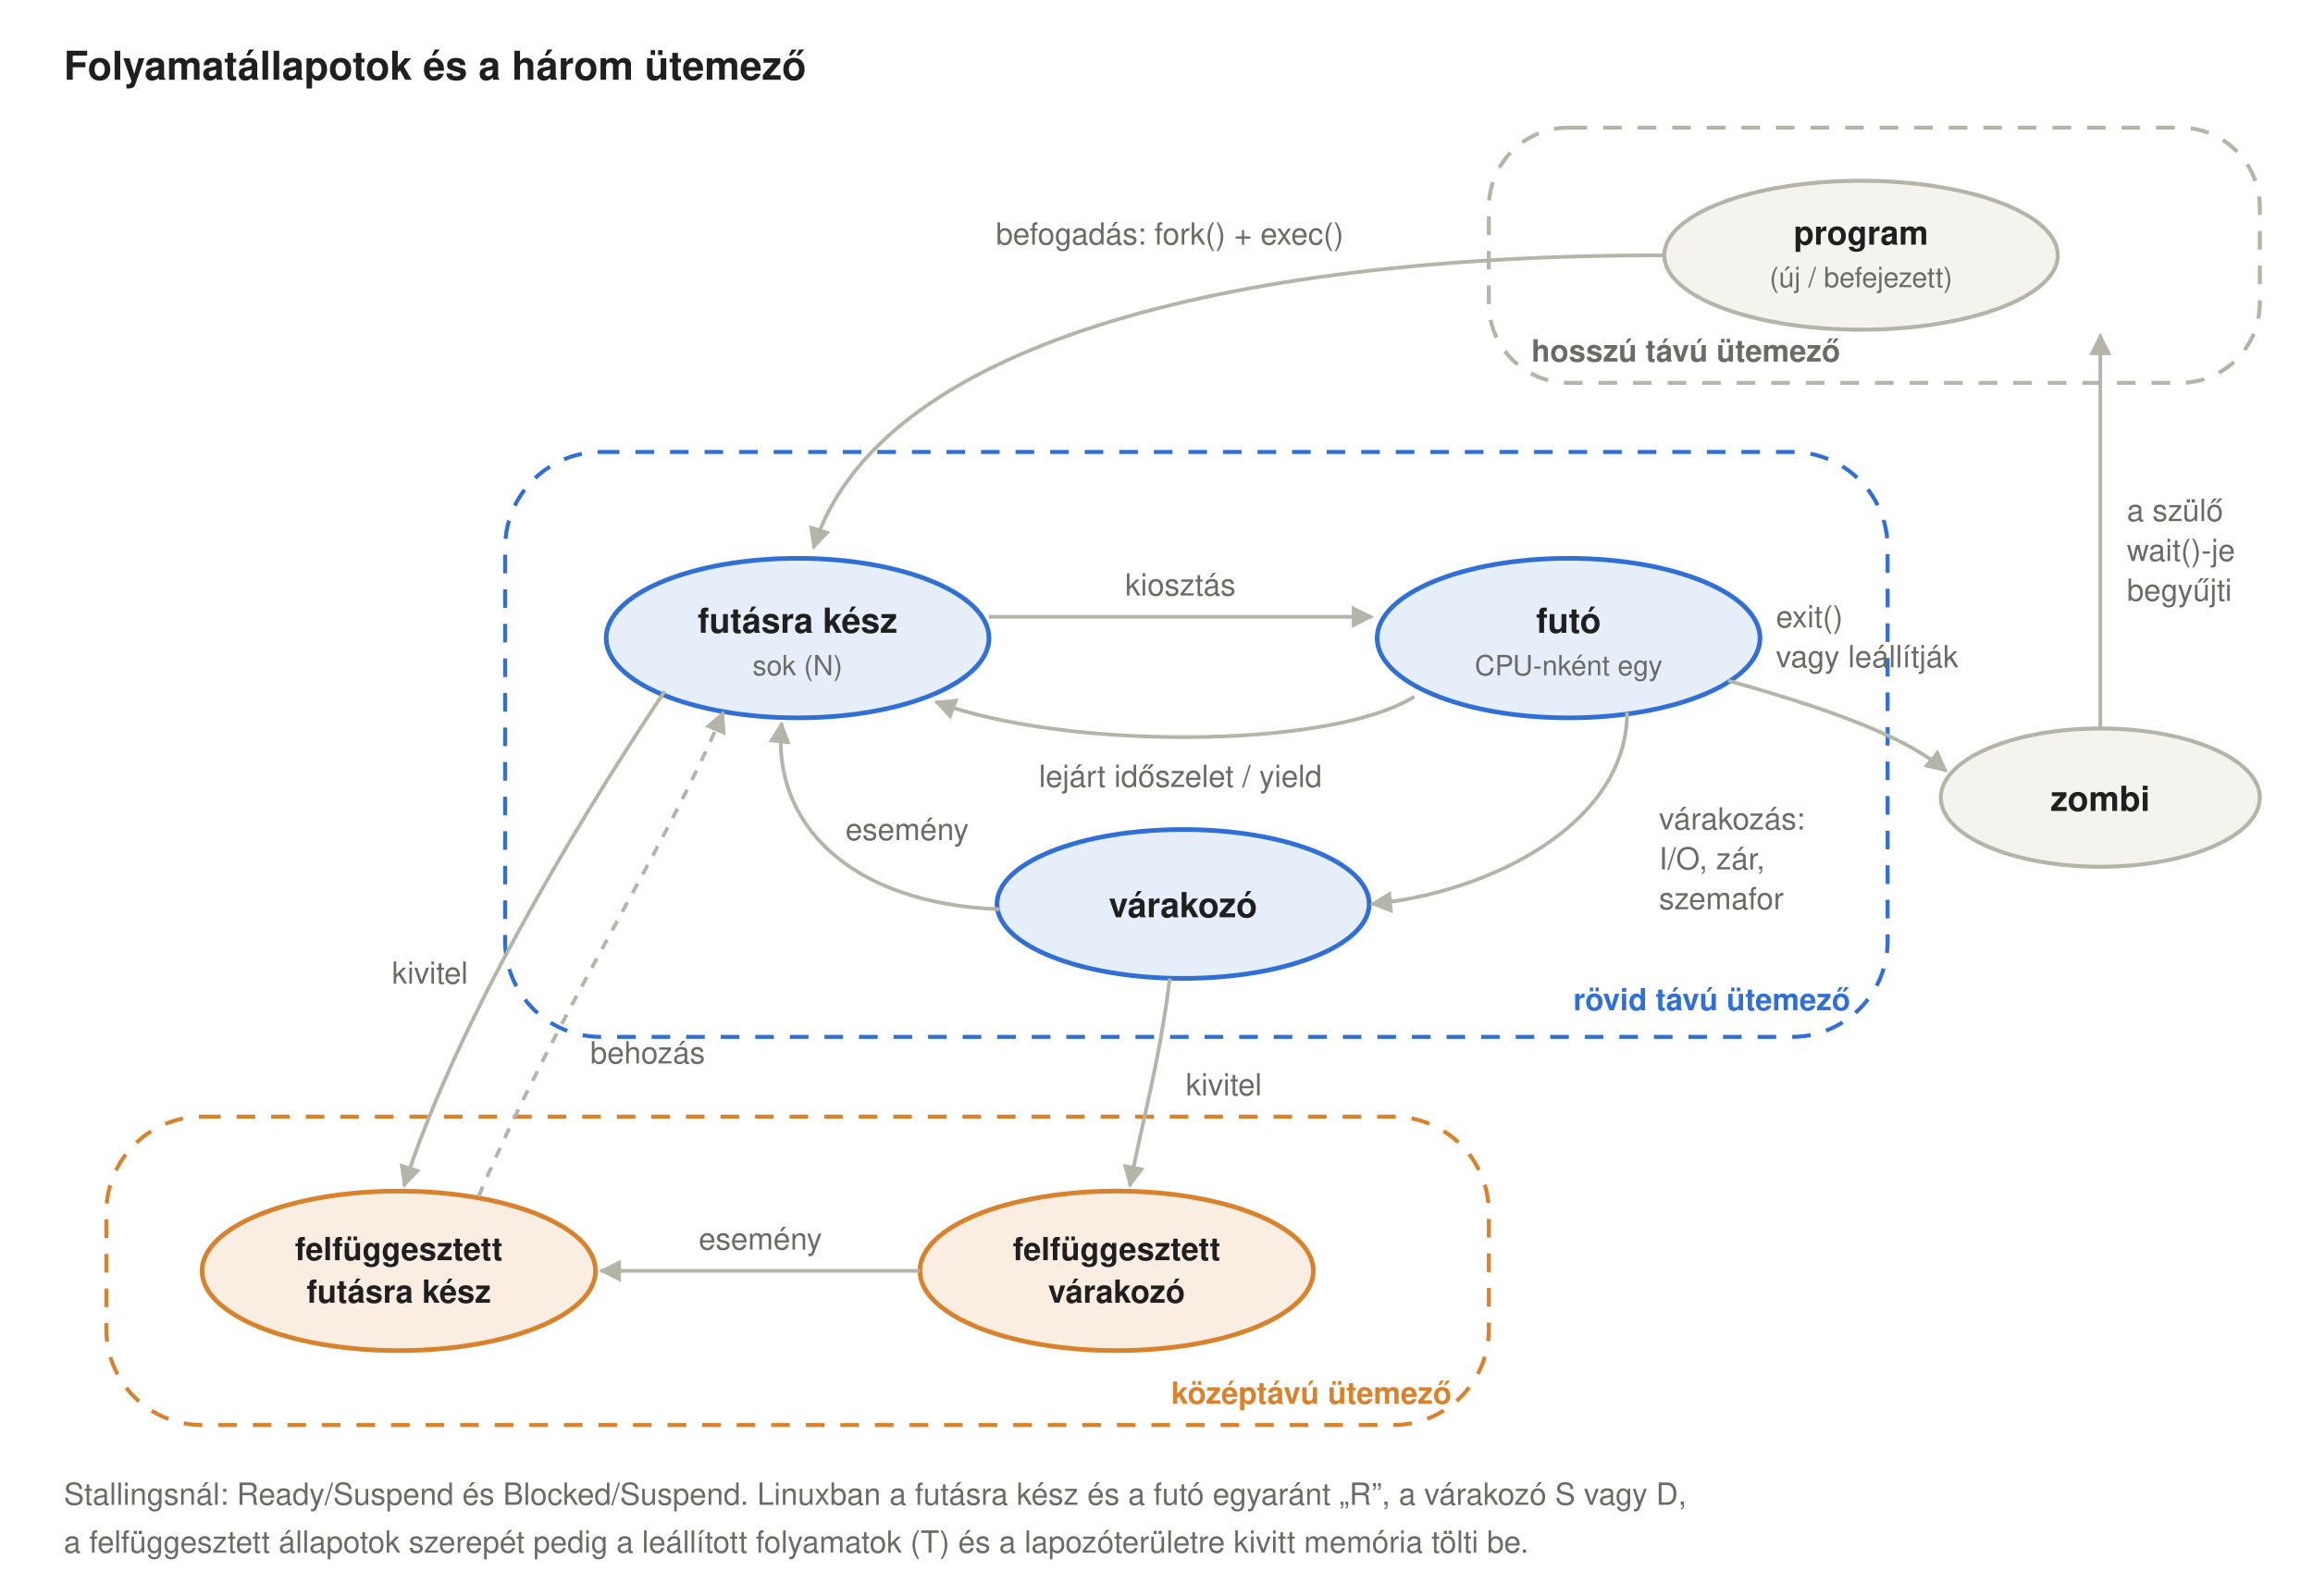
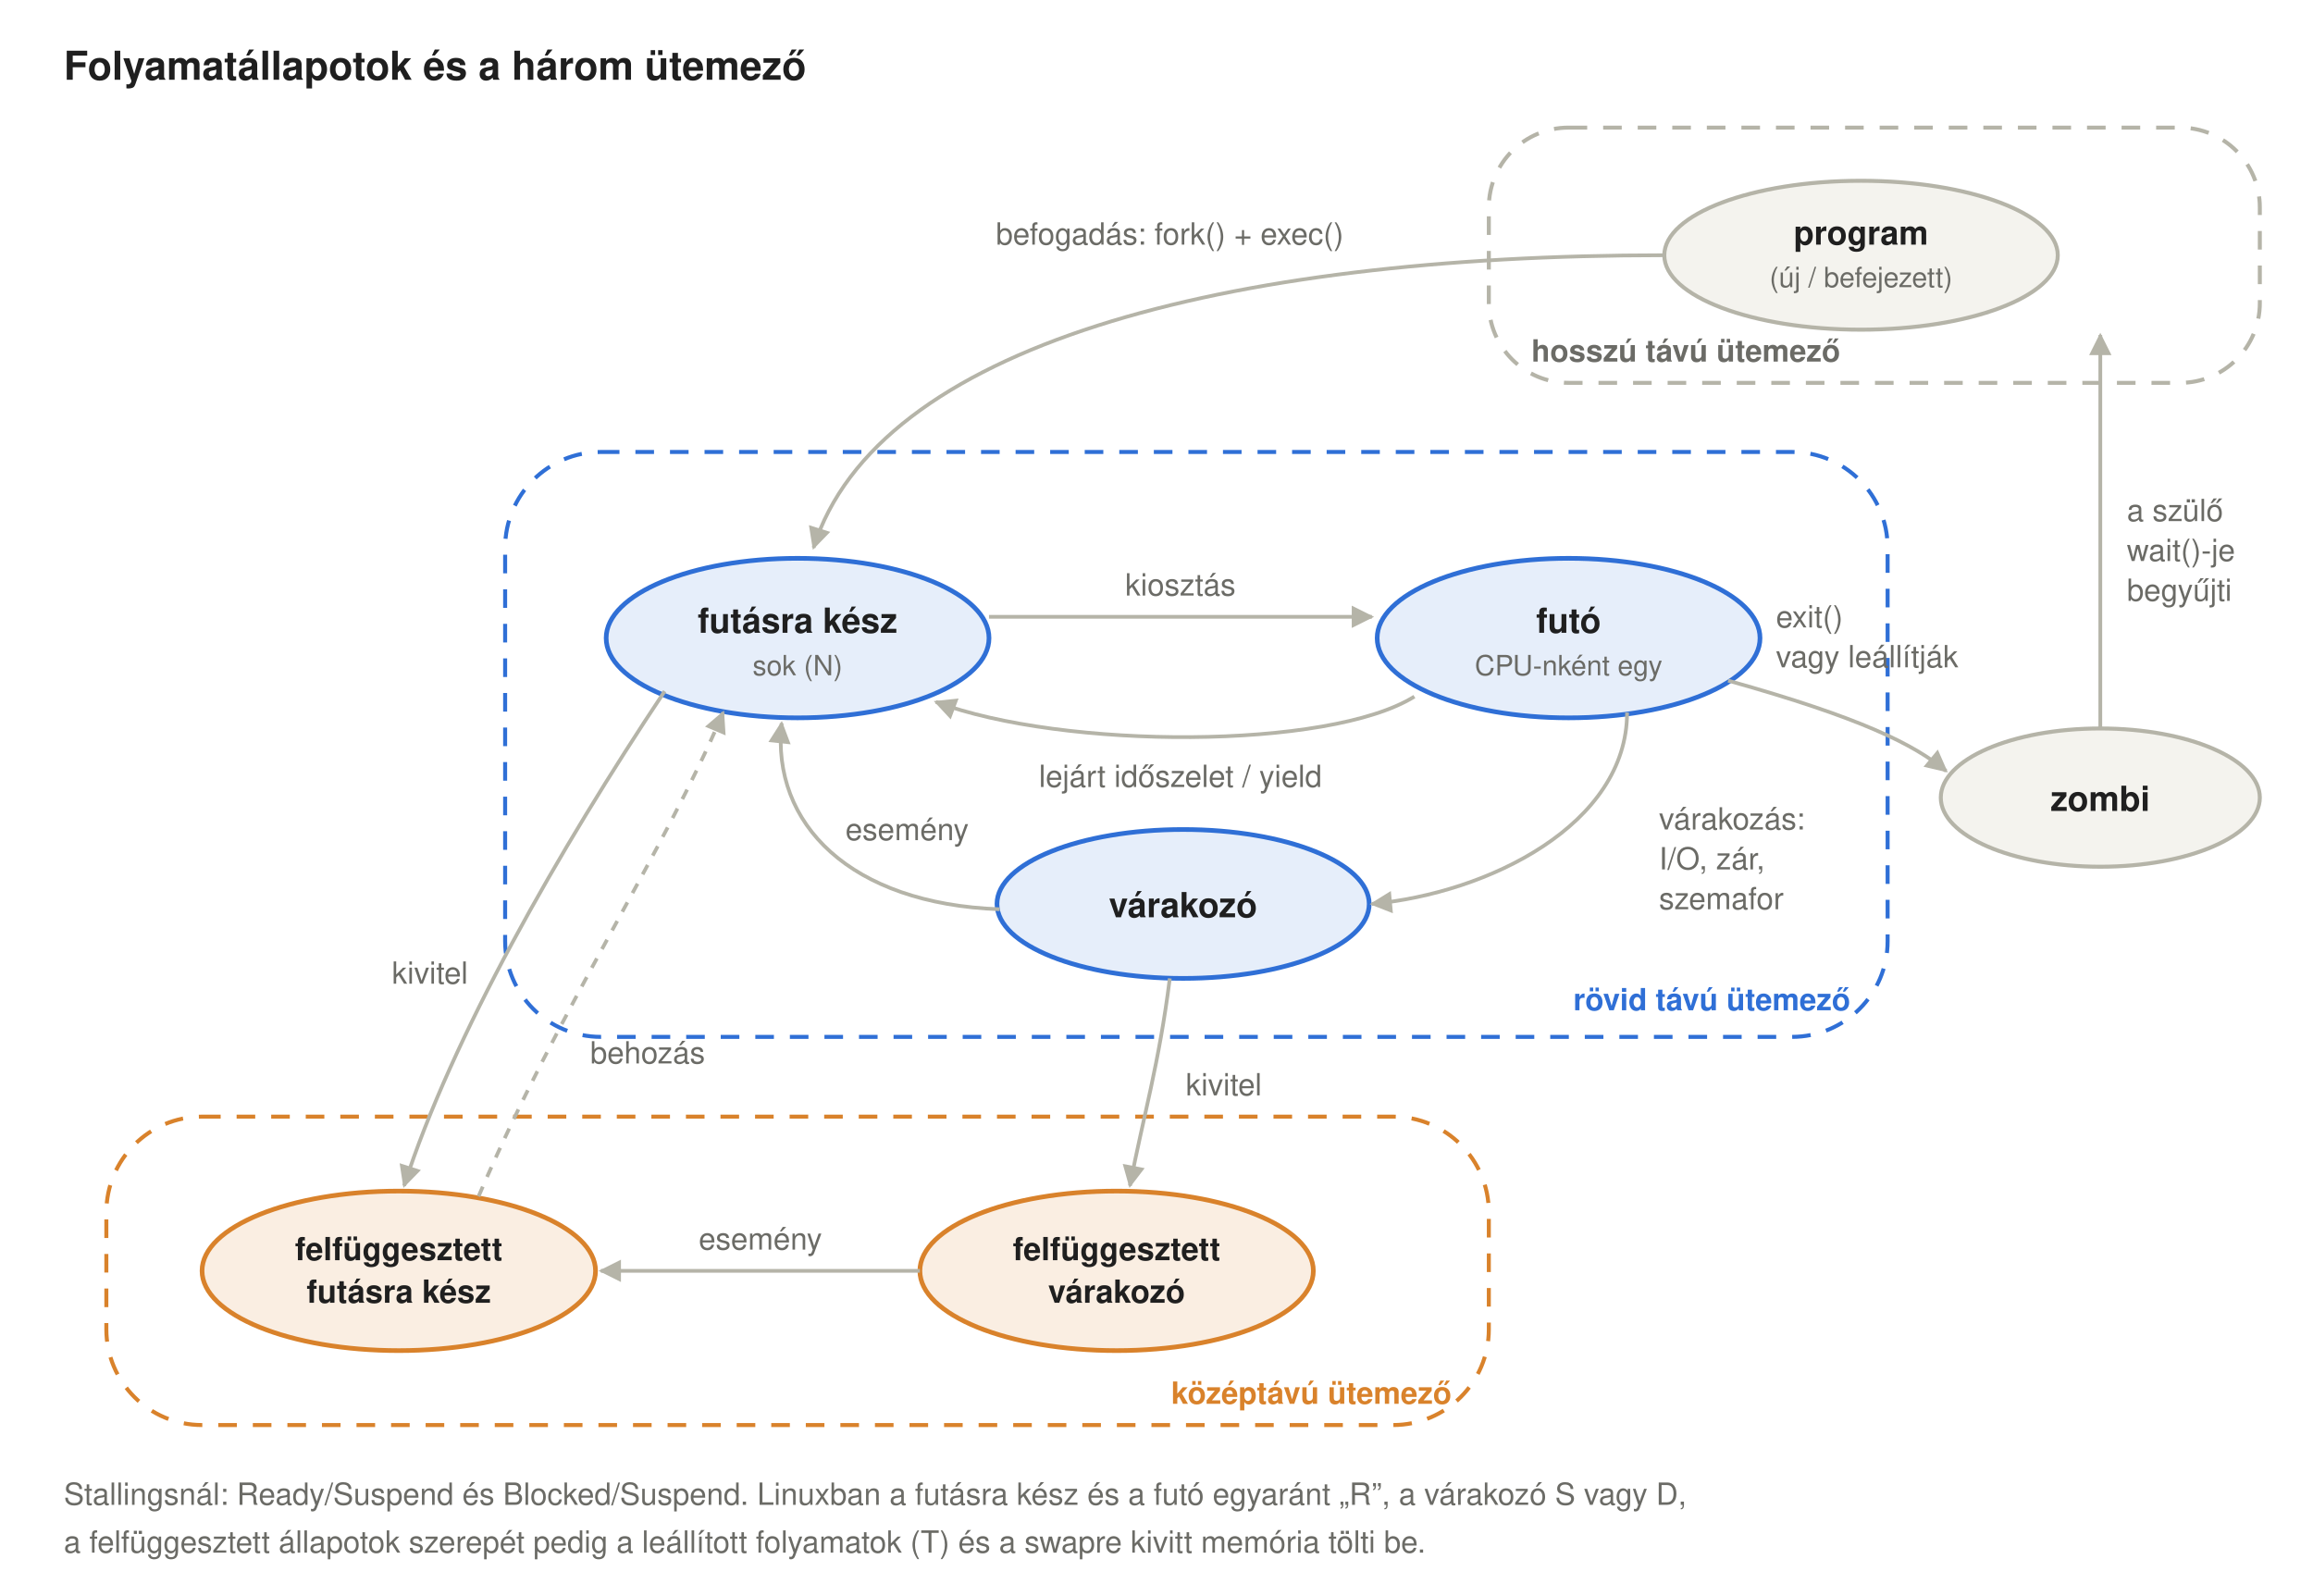
<svg xmlns="http://www.w3.org/2000/svg" viewBox="0 0 870 600" width="870" height="600" role="img" aria-label="Folyamatállapotok és a három ütemező">
  <style>
  .ink{fill:#1f1f1f}.quiet{fill:#6b6b66}.edge{stroke:#b5b4a8}.edgef{fill:#b5b4a8}
  .grid{stroke:#e3e2da}.acc{stroke:#2f6fd6}.accf{fill:#2f6fd6;fill-opacity:.12}.acct{fill:#2f6fd6}
  .c2{fill:#d9822b}.c2s{stroke:#d9822b}.c2f{fill:#d9822b;fill-opacity:.14}.tint{fill:#f4f3ee}
  .bad{fill:#c8372d}.bads{stroke:#c8372d}.badf{fill:#c8372d;fill-opacity:.14}
  text{font-family:-apple-system,BlinkMacSystemFont,'Segoe UI',Helvetica,Arial,sans-serif}
  @media (prefers-color-scheme: dark){
    .ink{fill:#e8e8e3}.quiet{fill:#a3a39c}.edge{stroke:#6f6e66}.edgef{fill:#6f6e66}
    .grid{stroke:#3a3a35}.acc{stroke:#5b93ef}.accf{fill:#5b93ef;fill-opacity:.18}.acct{fill:#7aa9f5}
    .c2{fill:#eb9a4b}.c2s{stroke:#eb9a4b}.c2f{fill:#eb9a4b;fill-opacity:.2}.tint{fill:#22221f}
    .bad{fill:#ff7b70}.bads{stroke:#ff7b70}.badf{fill:#ff7b70;fill-opacity:.2}
  }
</style>
  <defs>
    <marker id="st" viewBox="0 0 10 10" refX="9" refY="5" markerWidth="6" markerHeight="6" orient="auto-start-reverse">
      <path d="M0 0L10 5L0 10z" class="edgef" />
    </marker>
  </defs>
  <text x="24" y="30" font-size="15" font-weight="600" class="ink" text-anchor="start">Folyamatállapotok és a három ütemező</text>
  <rect x="560" y="48" width="290" height="96" rx="30" fill="none" class="edge" stroke-width="1.5" stroke-dasharray="7 6" />
  <text x="576" y="136" font-size="11.5" font-weight="600" class="quiet" text-anchor="start">hosszú távú ütemező</text>
  <rect x="190" y="170" width="520" height="220" rx="36" fill="none" class="acc" stroke-width="1.5" stroke-dasharray="7 6" />
  <text x="696" y="380" font-size="11.5" font-weight="600" class="acct" text-anchor="end">rövid távú ütemező</text>
  <rect x="40" y="420" width="520" height="116" rx="36" fill="none" class="c2s" stroke-width="1.5" stroke-dasharray="7 6" />
  <text x="546" y="528" font-size="11.5" font-weight="600" class="c2" text-anchor="end">középtávú ütemező</text>
  <ellipse cx="700" cy="96" rx="74" ry="28" class="tint" />
  <ellipse cx="700" cy="96" rx="74" ry="28" fill="none" class="edge" stroke-width="1.5" />
  <text x="700" y="92" font-size="12.5" font-weight="600" class="ink" text-anchor="middle">program</text>
  <text x="700" y="108" font-size="10.5" font-weight="400" class="quiet" text-anchor="middle">(új / befejezett)</text>
  <ellipse cx="300" cy="240" rx="72" ry="30" class="accf" />
  <ellipse cx="300" cy="240" rx="72" ry="30" fill="none" class="acc" stroke-width="1.75" />
  <text x="300" y="238" font-size="13" font-weight="600" class="ink" text-anchor="middle">futásra kész</text>
  <text x="300" y="254" font-size="10.5" font-weight="400" class="quiet" text-anchor="middle">sok (N)</text>
  <ellipse cx="590" cy="240" rx="72" ry="30" class="accf" />
  <ellipse cx="590" cy="240" rx="72" ry="30" fill="none" class="acc" stroke-width="1.75" />
  <text x="590" y="238" font-size="13" font-weight="600" class="ink" text-anchor="middle">futó</text>
  <text x="590" y="254" font-size="10.5" font-weight="400" class="quiet" text-anchor="middle">CPU-nként egy</text>
  <ellipse cx="445" cy="340" rx="70" ry="28" class="accf" />
  <ellipse cx="445" cy="340" rx="70" ry="28" fill="none" class="acc" stroke-width="1.75" />
  <text x="445" y="345" font-size="13" font-weight="600" class="ink" text-anchor="middle">várakozó</text>
  <ellipse cx="790" cy="300" rx="60" ry="26" class="tint" />
  <ellipse cx="790" cy="300" rx="60" ry="26" fill="none" class="edge" stroke-width="1.5" />
  <text x="790" y="305" font-size="13" font-weight="600" class="ink" text-anchor="middle">zombi</text>
  <ellipse cx="150" cy="478" rx="74" ry="30" class="c2f" />
  <ellipse cx="150" cy="478" rx="74" ry="30" fill="none" class="c2s" stroke-width="1.75" />
  <text x="150" y="474" font-size="12" font-weight="600" class="ink" text-anchor="middle">felfüggesztett</text>
  <text x="150" y="490" font-size="12" font-weight="600" class="ink" text-anchor="middle">futásra kész</text>
  <ellipse cx="420" cy="478" rx="74" ry="30" class="c2f" />
  <ellipse cx="420" cy="478" rx="74" ry="30" fill="none" class="c2s" stroke-width="1.75" />
  <text x="420" y="474" font-size="12" font-weight="600" class="ink" text-anchor="middle">felfüggesztett</text>
  <text x="420" y="490" font-size="12" font-weight="600" class="ink" text-anchor="middle">várakozó</text>
  <path d="M626 96C460 96 330 130 306 206" fill="none" class="edge" stroke-width="1.4" marker-end="url(#st)" />
  <text x="440" y="92" font-size="11.5" font-weight="400" class="quiet" text-anchor="middle">befogadás: fork() + exec()</text>
  <path d="M650 256C700 270 720 280 732 290" fill="none" class="edge" stroke-width="1.4" marker-end="url(#st)" />
  <text x="668" y="236" font-size="11.5" font-weight="400" class="quiet" text-anchor="start">exit()</text>
  <text x="668" y="251" font-size="11.5" font-weight="400" class="quiet" text-anchor="start">vagy leállítják</text>
  <path d="M790 274V126" fill="none" class="edge" stroke-width="1.4" marker-end="url(#st)" />
  <text x="800" y="196" font-size="11.5" font-weight="400" class="quiet" text-anchor="start">a szülő</text>
  <text x="800" y="211" font-size="11.5" font-weight="400" class="quiet" text-anchor="start">wait()-je</text>
  <text x="800" y="226" font-size="11.5" font-weight="400" class="quiet" text-anchor="start">begyűjti</text>
  <path d="M372 232H516" fill="none" class="edge" stroke-width="1.4" marker-end="url(#st)" />
  <text x="444" y="224" font-size="11.5" font-weight="400" class="quiet" text-anchor="middle">kiosztás</text>
  <path d="M532 262C500 282 400 282 352 264" fill="none" class="edge" stroke-width="1.4" marker-end="url(#st)" />
  <text x="444" y="296" font-size="11.5" font-weight="400" class="quiet" text-anchor="middle">lejárt időszelet / yield</text>
  <path d="M612 268C612 310 560 336 516 340" fill="none" class="edge" stroke-width="1.4" marker-end="url(#st)" />
  <text x="624" y="312" font-size="11.5" font-weight="400" class="quiet" text-anchor="start">várakozás:</text>
  <text x="624" y="327" font-size="11.5" font-weight="400" class="quiet" text-anchor="start">I/O, zár,</text>
  <text x="624" y="342" font-size="11.5" font-weight="400" class="quiet" text-anchor="start">szemafor</text>
  <path d="M376 342C320 340 290 310 294 272" fill="none" class="edge" stroke-width="1.4" marker-end="url(#st)" />
  <text x="318" y="316" font-size="11.5" font-weight="400" class="quiet" text-anchor="start">esemény</text>
  <path d="M250 260C210 320 170 390 152 446" fill="none" class="edge" stroke-width="1.4" marker-end="url(#st)" />
  <text x="176" y="370" font-size="11.5" font-weight="400" class="quiet" text-anchor="end">kivitel</text>
  <path d="M180 450C210 380 250 320 272 268" fill="none" class="edge" stroke-width="1.4" marker-end="url(#st)" stroke-dasharray="4 4" />
  <text x="222" y="400" font-size="11.5" font-weight="400" class="quiet" text-anchor="start">behozás</text>
  <path d="M440 368C436 400 430 420 425 446" fill="none" class="edge" stroke-width="1.4" marker-end="url(#st)" />
  <text x="446" y="412" font-size="11.5" font-weight="400" class="quiet" text-anchor="start">kivitel</text>
  <path d="M346 478H226" fill="none" class="edge" stroke-width="1.4" marker-end="url(#st)" />
  <text x="286" y="470" font-size="11.5" font-weight="400" class="quiet" text-anchor="middle">esemény</text>
  <text x="24" y="566" font-size="11.5" font-weight="400" class="quiet" text-anchor="start">Stallingsnál: Ready/Suspend és Blocked/Suspend. Linuxban a futásra kész és a futó egyaránt „R”, a várakozó S vagy D,</text>
-   <text x="24" y="584" font-size="11.5" font-weight="400" class="quiet" text-anchor="start">a felfüggesztett állapotok szerepét pedig a leállított folyamatok (T) és a lapozóterületre kivitt memória tölti be.</text>
+   <text x="24" y="584" font-size="11.5" font-weight="400" class="quiet" text-anchor="start">a felfüggesztett állapotok szerepét pedig a leállított folyamatok (T) és a swapre kivitt memória tölti be.</text>
</svg>
